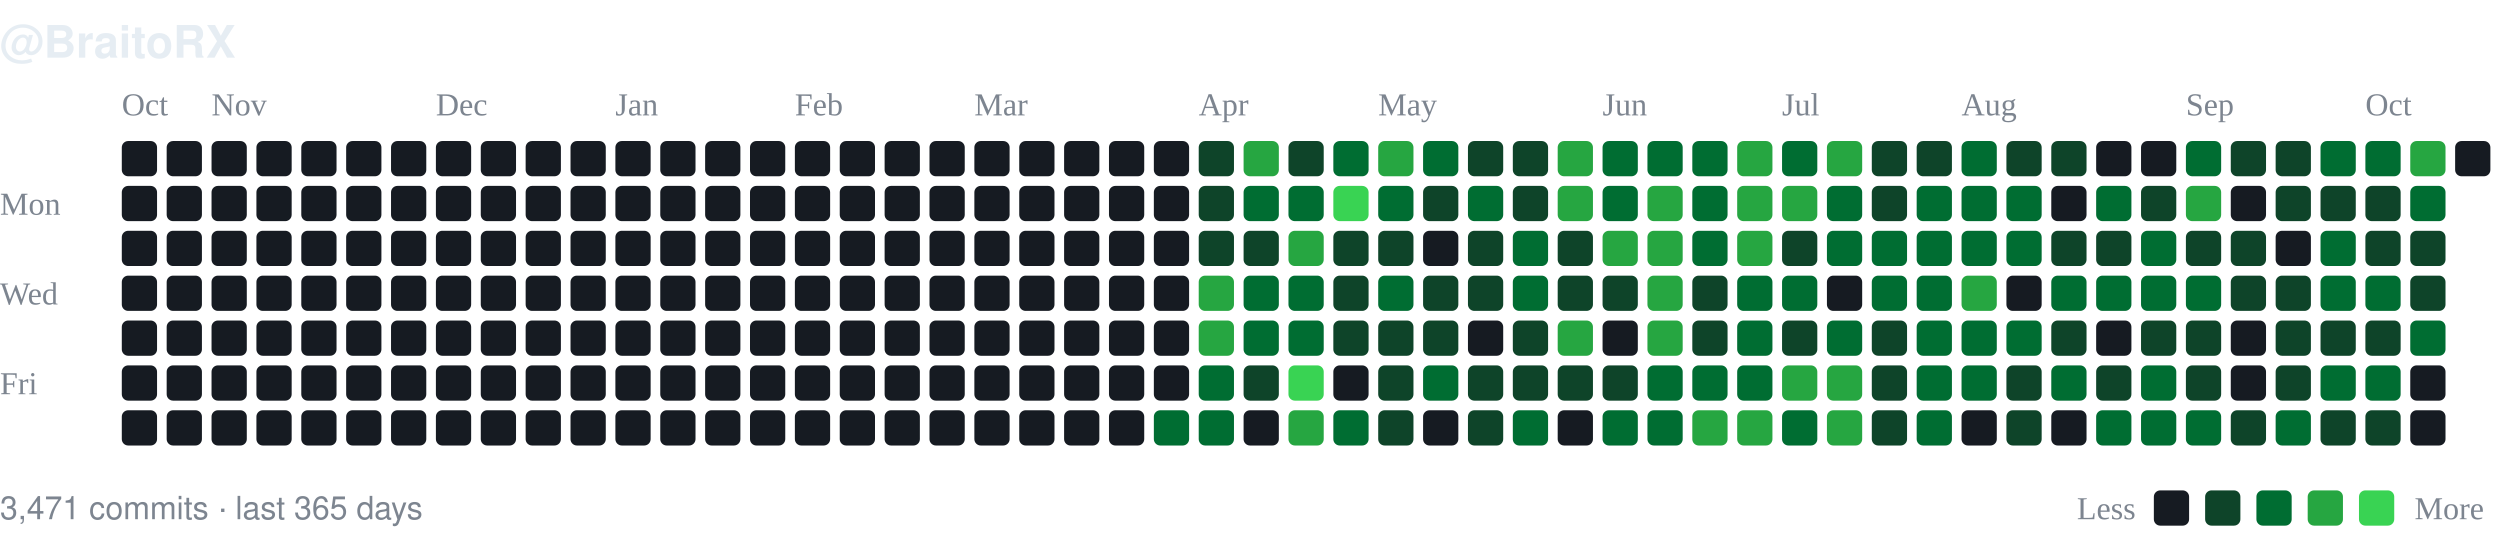
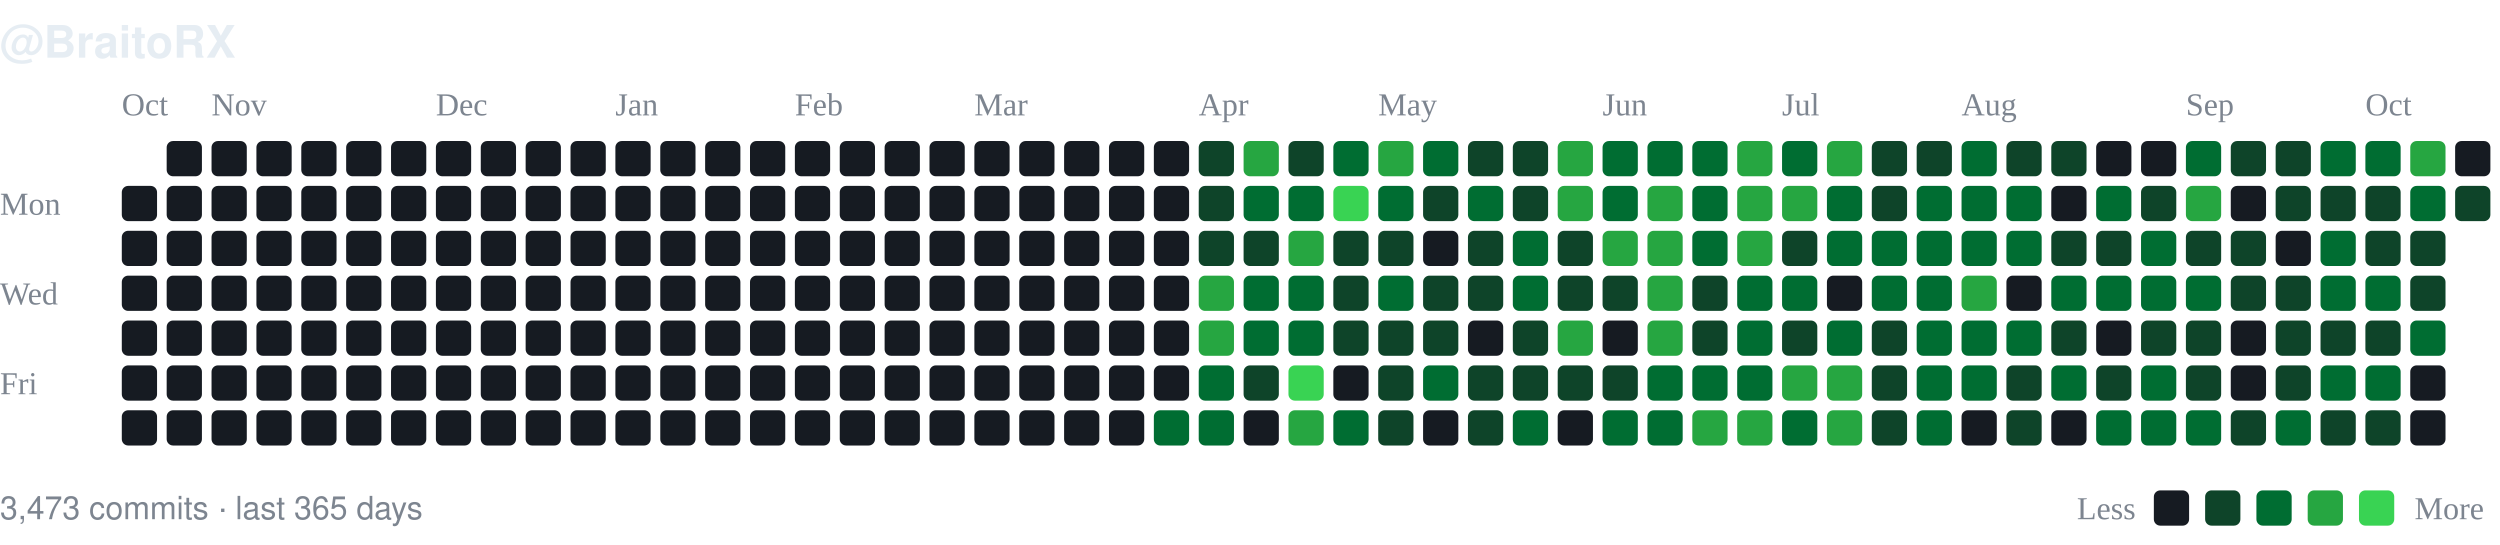
<svg xmlns="http://www.w3.org/2000/svg" width="780" height="170" viewBox="0 0 780 170" role="img">
  <text x="0" y="18" font-size="14" font-weight="600" fill="#e6edf3" font-family="ui-sans-serif,-apple-system,Segoe UI,Helvetica,Arial,sans-serif">@BraitoRX</text>
  <text x="0" y="67" font-size="10" fill="#7d8590">Mon</text>
  <text x="0" y="95" font-size="10" fill="#7d8590">Wed</text>
  <text x="0" y="123" font-size="10" fill="#7d8590">Fri</text>
  <text x="38" y="36" font-size="10" fill="#7d8590">Oct</text>
-   <rect x="38" y="44" width="11" height="11" rx="2" fill="#161b22" />
  <rect x="38" y="58" width="11" height="11" rx="2" fill="#161b22" />
  <rect x="38" y="72" width="11" height="11" rx="2" fill="#161b22" />
  <rect x="38" y="86" width="11" height="11" rx="2" fill="#161b22" />
  <rect x="38" y="100" width="11" height="11" rx="2" fill="#161b22" />
  <rect x="38" y="114" width="11" height="11" rx="2" fill="#161b22" />
  <rect x="38" y="128" width="11" height="11" rx="2" fill="#161b22" />
  <rect x="52" y="44" width="11" height="11" rx="2" fill="#161b22" />
  <rect x="52" y="58" width="11" height="11" rx="2" fill="#161b22" />
  <rect x="52" y="72" width="11" height="11" rx="2" fill="#161b22" />
  <rect x="52" y="86" width="11" height="11" rx="2" fill="#161b22" />
  <rect x="52" y="100" width="11" height="11" rx="2" fill="#161b22" />
  <rect x="52" y="114" width="11" height="11" rx="2" fill="#161b22" />
  <rect x="52" y="128" width="11" height="11" rx="2" fill="#161b22" />
  <text x="66" y="36" font-size="10" fill="#7d8590">Nov</text>
  <rect x="66" y="44" width="11" height="11" rx="2" fill="#161b22" />
  <rect x="66" y="58" width="11" height="11" rx="2" fill="#161b22" />
  <rect x="66" y="72" width="11" height="11" rx="2" fill="#161b22" />
  <rect x="66" y="86" width="11" height="11" rx="2" fill="#161b22" />
  <rect x="66" y="100" width="11" height="11" rx="2" fill="#161b22" />
  <rect x="66" y="114" width="11" height="11" rx="2" fill="#161b22" />
  <rect x="66" y="128" width="11" height="11" rx="2" fill="#161b22" />
  <rect x="80" y="44" width="11" height="11" rx="2" fill="#161b22" />
  <rect x="80" y="58" width="11" height="11" rx="2" fill="#161b22" />
  <rect x="80" y="72" width="11" height="11" rx="2" fill="#161b22" />
  <rect x="80" y="86" width="11" height="11" rx="2" fill="#161b22" />
  <rect x="80" y="100" width="11" height="11" rx="2" fill="#161b22" />
  <rect x="80" y="114" width="11" height="11" rx="2" fill="#161b22" />
  <rect x="80" y="128" width="11" height="11" rx="2" fill="#161b22" />
  <rect x="94" y="44" width="11" height="11" rx="2" fill="#161b22" />
  <rect x="94" y="58" width="11" height="11" rx="2" fill="#161b22" />
  <rect x="94" y="72" width="11" height="11" rx="2" fill="#161b22" />
  <rect x="94" y="86" width="11" height="11" rx="2" fill="#161b22" />
  <rect x="94" y="100" width="11" height="11" rx="2" fill="#161b22" />
  <rect x="94" y="114" width="11" height="11" rx="2" fill="#161b22" />
  <rect x="94" y="128" width="11" height="11" rx="2" fill="#161b22" />
  <rect x="108" y="44" width="11" height="11" rx="2" fill="#161b22" />
  <rect x="108" y="58" width="11" height="11" rx="2" fill="#161b22" />
  <rect x="108" y="72" width="11" height="11" rx="2" fill="#161b22" />
  <rect x="108" y="86" width="11" height="11" rx="2" fill="#161b22" />
  <rect x="108" y="100" width="11" height="11" rx="2" fill="#161b22" />
  <rect x="108" y="114" width="11" height="11" rx="2" fill="#161b22" />
  <rect x="108" y="128" width="11" height="11" rx="2" fill="#161b22" />
  <rect x="122" y="44" width="11" height="11" rx="2" fill="#161b22" />
  <rect x="122" y="58" width="11" height="11" rx="2" fill="#161b22" />
  <rect x="122" y="72" width="11" height="11" rx="2" fill="#161b22" />
  <rect x="122" y="86" width="11" height="11" rx="2" fill="#161b22" />
  <rect x="122" y="100" width="11" height="11" rx="2" fill="#161b22" />
  <rect x="122" y="114" width="11" height="11" rx="2" fill="#161b22" />
  <rect x="122" y="128" width="11" height="11" rx="2" fill="#161b22" />
  <text x="136" y="36" font-size="10" fill="#7d8590">Dec</text>
  <rect x="136" y="44" width="11" height="11" rx="2" fill="#161b22" />
  <rect x="136" y="58" width="11" height="11" rx="2" fill="#161b22" />
  <rect x="136" y="72" width="11" height="11" rx="2" fill="#161b22" />
  <rect x="136" y="86" width="11" height="11" rx="2" fill="#161b22" />
  <rect x="136" y="100" width="11" height="11" rx="2" fill="#161b22" />
  <rect x="136" y="114" width="11" height="11" rx="2" fill="#161b22" />
  <rect x="136" y="128" width="11" height="11" rx="2" fill="#161b22" />
  <rect x="150" y="44" width="11" height="11" rx="2" fill="#161b22" />
  <rect x="150" y="58" width="11" height="11" rx="2" fill="#161b22" />
  <rect x="150" y="72" width="11" height="11" rx="2" fill="#161b22" />
  <rect x="150" y="86" width="11" height="11" rx="2" fill="#161b22" />
  <rect x="150" y="100" width="11" height="11" rx="2" fill="#161b22" />
  <rect x="150" y="114" width="11" height="11" rx="2" fill="#161b22" />
  <rect x="150" y="128" width="11" height="11" rx="2" fill="#161b22" />
  <rect x="164" y="44" width="11" height="11" rx="2" fill="#161b22" />
  <rect x="164" y="58" width="11" height="11" rx="2" fill="#161b22" />
  <rect x="164" y="72" width="11" height="11" rx="2" fill="#161b22" />
  <rect x="164" y="86" width="11" height="11" rx="2" fill="#161b22" />
  <rect x="164" y="100" width="11" height="11" rx="2" fill="#161b22" />
  <rect x="164" y="114" width="11" height="11" rx="2" fill="#161b22" />
  <rect x="164" y="128" width="11" height="11" rx="2" fill="#161b22" />
  <rect x="178" y="44" width="11" height="11" rx="2" fill="#161b22" />
  <rect x="178" y="58" width="11" height="11" rx="2" fill="#161b22" />
  <rect x="178" y="72" width="11" height="11" rx="2" fill="#161b22" />
  <rect x="178" y="86" width="11" height="11" rx="2" fill="#161b22" />
  <rect x="178" y="100" width="11" height="11" rx="2" fill="#161b22" />
  <rect x="178" y="114" width="11" height="11" rx="2" fill="#161b22" />
  <rect x="178" y="128" width="11" height="11" rx="2" fill="#161b22" />
  <text x="192" y="36" font-size="10" fill="#7d8590">Jan</text>
  <rect x="192" y="44" width="11" height="11" rx="2" fill="#161b22" />
  <rect x="192" y="58" width="11" height="11" rx="2" fill="#161b22" />
  <rect x="192" y="72" width="11" height="11" rx="2" fill="#161b22" />
  <rect x="192" y="86" width="11" height="11" rx="2" fill="#161b22" />
  <rect x="192" y="100" width="11" height="11" rx="2" fill="#161b22" />
  <rect x="192" y="114" width="11" height="11" rx="2" fill="#161b22" />
  <rect x="192" y="128" width="11" height="11" rx="2" fill="#161b22" />
  <rect x="206" y="44" width="11" height="11" rx="2" fill="#161b22" />
  <rect x="206" y="58" width="11" height="11" rx="2" fill="#161b22" />
  <rect x="206" y="72" width="11" height="11" rx="2" fill="#161b22" />
  <rect x="206" y="86" width="11" height="11" rx="2" fill="#161b22" />
  <rect x="206" y="100" width="11" height="11" rx="2" fill="#161b22" />
  <rect x="206" y="114" width="11" height="11" rx="2" fill="#161b22" />
  <rect x="206" y="128" width="11" height="11" rx="2" fill="#161b22" />
  <rect x="220" y="44" width="11" height="11" rx="2" fill="#161b22" />
  <rect x="220" y="58" width="11" height="11" rx="2" fill="#161b22" />
  <rect x="220" y="72" width="11" height="11" rx="2" fill="#161b22" />
  <rect x="220" y="86" width="11" height="11" rx="2" fill="#161b22" />
  <rect x="220" y="100" width="11" height="11" rx="2" fill="#161b22" />
  <rect x="220" y="114" width="11" height="11" rx="2" fill="#161b22" />
  <rect x="220" y="128" width="11" height="11" rx="2" fill="#161b22" />
  <rect x="234" y="44" width="11" height="11" rx="2" fill="#161b22" />
  <rect x="234" y="58" width="11" height="11" rx="2" fill="#161b22" />
  <rect x="234" y="72" width="11" height="11" rx="2" fill="#161b22" />
  <rect x="234" y="86" width="11" height="11" rx="2" fill="#161b22" />
  <rect x="234" y="100" width="11" height="11" rx="2" fill="#161b22" />
  <rect x="234" y="114" width="11" height="11" rx="2" fill="#161b22" />
  <rect x="234" y="128" width="11" height="11" rx="2" fill="#161b22" />
  <text x="248" y="36" font-size="10" fill="#7d8590">Feb</text>
  <rect x="248" y="44" width="11" height="11" rx="2" fill="#161b22" />
  <rect x="248" y="58" width="11" height="11" rx="2" fill="#161b22" />
  <rect x="248" y="72" width="11" height="11" rx="2" fill="#161b22" />
  <rect x="248" y="86" width="11" height="11" rx="2" fill="#161b22" />
  <rect x="248" y="100" width="11" height="11" rx="2" fill="#161b22" />
  <rect x="248" y="114" width="11" height="11" rx="2" fill="#161b22" />
  <rect x="248" y="128" width="11" height="11" rx="2" fill="#161b22" />
  <rect x="262" y="44" width="11" height="11" rx="2" fill="#161b22" />
  <rect x="262" y="58" width="11" height="11" rx="2" fill="#161b22" />
  <rect x="262" y="72" width="11" height="11" rx="2" fill="#161b22" />
  <rect x="262" y="86" width="11" height="11" rx="2" fill="#161b22" />
  <rect x="262" y="100" width="11" height="11" rx="2" fill="#161b22" />
  <rect x="262" y="114" width="11" height="11" rx="2" fill="#161b22" />
  <rect x="262" y="128" width="11" height="11" rx="2" fill="#161b22" />
  <rect x="276" y="44" width="11" height="11" rx="2" fill="#161b22" />
  <rect x="276" y="58" width="11" height="11" rx="2" fill="#161b22" />
  <rect x="276" y="72" width="11" height="11" rx="2" fill="#161b22" />
  <rect x="276" y="86" width="11" height="11" rx="2" fill="#161b22" />
  <rect x="276" y="100" width="11" height="11" rx="2" fill="#161b22" />
  <rect x="276" y="114" width="11" height="11" rx="2" fill="#161b22" />
  <rect x="276" y="128" width="11" height="11" rx="2" fill="#161b22" />
  <rect x="290" y="44" width="11" height="11" rx="2" fill="#161b22" />
  <rect x="290" y="58" width="11" height="11" rx="2" fill="#161b22" />
  <rect x="290" y="72" width="11" height="11" rx="2" fill="#161b22" />
  <rect x="290" y="86" width="11" height="11" rx="2" fill="#161b22" />
  <rect x="290" y="100" width="11" height="11" rx="2" fill="#161b22" />
  <rect x="290" y="114" width="11" height="11" rx="2" fill="#161b22" />
  <rect x="290" y="128" width="11" height="11" rx="2" fill="#161b22" />
  <text x="304" y="36" font-size="10" fill="#7d8590">Mar</text>
  <rect x="304" y="44" width="11" height="11" rx="2" fill="#161b22" />
  <rect x="304" y="58" width="11" height="11" rx="2" fill="#161b22" />
  <rect x="304" y="72" width="11" height="11" rx="2" fill="#161b22" />
  <rect x="304" y="86" width="11" height="11" rx="2" fill="#161b22" />
  <rect x="304" y="100" width="11" height="11" rx="2" fill="#161b22" />
  <rect x="304" y="114" width="11" height="11" rx="2" fill="#161b22" />
  <rect x="304" y="128" width="11" height="11" rx="2" fill="#161b22" />
  <rect x="318" y="44" width="11" height="11" rx="2" fill="#161b22" />
  <rect x="318" y="58" width="11" height="11" rx="2" fill="#161b22" />
  <rect x="318" y="72" width="11" height="11" rx="2" fill="#161b22" />
  <rect x="318" y="86" width="11" height="11" rx="2" fill="#161b22" />
  <rect x="318" y="100" width="11" height="11" rx="2" fill="#161b22" />
  <rect x="318" y="114" width="11" height="11" rx="2" fill="#161b22" />
  <rect x="318" y="128" width="11" height="11" rx="2" fill="#161b22" />
  <rect x="332" y="44" width="11" height="11" rx="2" fill="#161b22" />
  <rect x="332" y="58" width="11" height="11" rx="2" fill="#161b22" />
  <rect x="332" y="72" width="11" height="11" rx="2" fill="#161b22" />
  <rect x="332" y="86" width="11" height="11" rx="2" fill="#161b22" />
  <rect x="332" y="100" width="11" height="11" rx="2" fill="#161b22" />
  <rect x="332" y="114" width="11" height="11" rx="2" fill="#161b22" />
  <rect x="332" y="128" width="11" height="11" rx="2" fill="#161b22" />
  <rect x="346" y="44" width="11" height="11" rx="2" fill="#161b22" />
  <rect x="346" y="58" width="11" height="11" rx="2" fill="#161b22" />
  <rect x="346" y="72" width="11" height="11" rx="2" fill="#161b22" />
  <rect x="346" y="86" width="11" height="11" rx="2" fill="#161b22" />
  <rect x="346" y="100" width="11" height="11" rx="2" fill="#161b22" />
  <rect x="346" y="114" width="11" height="11" rx="2" fill="#161b22" />
  <rect x="346" y="128" width="11" height="11" rx="2" fill="#161b22" />
  <rect x="360" y="44" width="11" height="11" rx="2" fill="#161b22" />
  <rect x="360" y="58" width="11" height="11" rx="2" fill="#161b22" />
  <rect x="360" y="72" width="11" height="11" rx="2" fill="#161b22" />
  <rect x="360" y="86" width="11" height="11" rx="2" fill="#161b22" />
  <rect x="360" y="100" width="11" height="11" rx="2" fill="#161b22" />
  <rect x="360" y="114" width="11" height="11" rx="2" fill="#161b22" />
  <rect x="360" y="128" width="11" height="11" rx="2" fill="#006d32" />
  <text x="374" y="36" font-size="10" fill="#7d8590">Apr</text>
  <rect x="374" y="44" width="11" height="11" rx="2" fill="#0e4429" />
  <rect x="374" y="58" width="11" height="11" rx="2" fill="#0e4429" />
  <rect x="374" y="72" width="11" height="11" rx="2" fill="#0e4429" />
  <rect x="374" y="86" width="11" height="11" rx="2" fill="#26a641" />
  <rect x="374" y="100" width="11" height="11" rx="2" fill="#26a641" />
  <rect x="374" y="114" width="11" height="11" rx="2" fill="#006d32" />
  <rect x="374" y="128" width="11" height="11" rx="2" fill="#006d32" />
  <rect x="388" y="44" width="11" height="11" rx="2" fill="#26a641" />
  <rect x="388" y="58" width="11" height="11" rx="2" fill="#006d32" />
  <rect x="388" y="72" width="11" height="11" rx="2" fill="#0e4429" />
  <rect x="388" y="86" width="11" height="11" rx="2" fill="#006d32" />
  <rect x="388" y="100" width="11" height="11" rx="2" fill="#006d32" />
  <rect x="388" y="114" width="11" height="11" rx="2" fill="#0e4429" />
  <rect x="388" y="128" width="11" height="11" rx="2" fill="#161b22" />
  <rect x="402" y="44" width="11" height="11" rx="2" fill="#0e4429" />
  <rect x="402" y="58" width="11" height="11" rx="2" fill="#006d32" />
  <rect x="402" y="72" width="11" height="11" rx="2" fill="#26a641" />
  <rect x="402" y="86" width="11" height="11" rx="2" fill="#006d32" />
  <rect x="402" y="100" width="11" height="11" rx="2" fill="#006d32" />
  <rect x="402" y="114" width="11" height="11" rx="2" fill="#39d353" />
  <rect x="402" y="128" width="11" height="11" rx="2" fill="#26a641" />
  <rect x="416" y="44" width="11" height="11" rx="2" fill="#006d32" />
  <rect x="416" y="58" width="11" height="11" rx="2" fill="#39d353" />
  <rect x="416" y="72" width="11" height="11" rx="2" fill="#0e4429" />
  <rect x="416" y="86" width="11" height="11" rx="2" fill="#0e4429" />
  <rect x="416" y="100" width="11" height="11" rx="2" fill="#0e4429" />
  <rect x="416" y="114" width="11" height="11" rx="2" fill="#161b22" />
  <rect x="416" y="128" width="11" height="11" rx="2" fill="#006d32" />
  <text x="430" y="36" font-size="10" fill="#7d8590">May</text>
  <rect x="430" y="44" width="11" height="11" rx="2" fill="#26a641" />
  <rect x="430" y="58" width="11" height="11" rx="2" fill="#006d32" />
  <rect x="430" y="72" width="11" height="11" rx="2" fill="#0e4429" />
  <rect x="430" y="86" width="11" height="11" rx="2" fill="#006d32" />
  <rect x="430" y="100" width="11" height="11" rx="2" fill="#0e4429" />
  <rect x="430" y="114" width="11" height="11" rx="2" fill="#0e4429" />
  <rect x="430" y="128" width="11" height="11" rx="2" fill="#0e4429" />
  <rect x="444" y="44" width="11" height="11" rx="2" fill="#006d32" />
  <rect x="444" y="58" width="11" height="11" rx="2" fill="#0e4429" />
  <rect x="444" y="72" width="11" height="11" rx="2" fill="#161b22" />
  <rect x="444" y="86" width="11" height="11" rx="2" fill="#0e4429" />
  <rect x="444" y="100" width="11" height="11" rx="2" fill="#0e4429" />
  <rect x="444" y="114" width="11" height="11" rx="2" fill="#006d32" />
  <rect x="444" y="128" width="11" height="11" rx="2" fill="#161b22" />
  <rect x="458" y="44" width="11" height="11" rx="2" fill="#0e4429" />
  <rect x="458" y="58" width="11" height="11" rx="2" fill="#006d32" />
  <rect x="458" y="72" width="11" height="11" rx="2" fill="#0e4429" />
  <rect x="458" y="86" width="11" height="11" rx="2" fill="#0e4429" />
  <rect x="458" y="100" width="11" height="11" rx="2" fill="#161b22" />
  <rect x="458" y="114" width="11" height="11" rx="2" fill="#0e4429" />
  <rect x="458" y="128" width="11" height="11" rx="2" fill="#0e4429" />
  <rect x="472" y="44" width="11" height="11" rx="2" fill="#0e4429" />
  <rect x="472" y="58" width="11" height="11" rx="2" fill="#0e4429" />
  <rect x="472" y="72" width="11" height="11" rx="2" fill="#006d32" />
  <rect x="472" y="86" width="11" height="11" rx="2" fill="#006d32" />
  <rect x="472" y="100" width="11" height="11" rx="2" fill="#0e4429" />
  <rect x="472" y="114" width="11" height="11" rx="2" fill="#0e4429" />
  <rect x="472" y="128" width="11" height="11" rx="2" fill="#006d32" />
  <rect x="486" y="44" width="11" height="11" rx="2" fill="#26a641" />
  <rect x="486" y="58" width="11" height="11" rx="2" fill="#26a641" />
  <rect x="486" y="72" width="11" height="11" rx="2" fill="#0e4429" />
  <rect x="486" y="86" width="11" height="11" rx="2" fill="#0e4429" />
  <rect x="486" y="100" width="11" height="11" rx="2" fill="#26a641" />
  <rect x="486" y="114" width="11" height="11" rx="2" fill="#0e4429" />
  <rect x="486" y="128" width="11" height="11" rx="2" fill="#161b22" />
  <text x="500" y="36" font-size="10" fill="#7d8590">Jun</text>
  <rect x="500" y="44" width="11" height="11" rx="2" fill="#006d32" />
  <rect x="500" y="58" width="11" height="11" rx="2" fill="#006d32" />
  <rect x="500" y="72" width="11" height="11" rx="2" fill="#26a641" />
  <rect x="500" y="86" width="11" height="11" rx="2" fill="#0e4429" />
  <rect x="500" y="100" width="11" height="11" rx="2" fill="#161b22" />
  <rect x="500" y="114" width="11" height="11" rx="2" fill="#0e4429" />
  <rect x="500" y="128" width="11" height="11" rx="2" fill="#006d32" />
  <rect x="514" y="44" width="11" height="11" rx="2" fill="#006d32" />
  <rect x="514" y="58" width="11" height="11" rx="2" fill="#26a641" />
  <rect x="514" y="72" width="11" height="11" rx="2" fill="#26a641" />
  <rect x="514" y="86" width="11" height="11" rx="2" fill="#26a641" />
  <rect x="514" y="100" width="11" height="11" rx="2" fill="#26a641" />
  <rect x="514" y="114" width="11" height="11" rx="2" fill="#006d32" />
  <rect x="514" y="128" width="11" height="11" rx="2" fill="#006d32" />
  <rect x="528" y="44" width="11" height="11" rx="2" fill="#006d32" />
  <rect x="528" y="58" width="11" height="11" rx="2" fill="#006d32" />
  <rect x="528" y="72" width="11" height="11" rx="2" fill="#006d32" />
  <rect x="528" y="86" width="11" height="11" rx="2" fill="#0e4429" />
  <rect x="528" y="100" width="11" height="11" rx="2" fill="#0e4429" />
  <rect x="528" y="114" width="11" height="11" rx="2" fill="#006d32" />
  <rect x="528" y="128" width="11" height="11" rx="2" fill="#26a641" />
  <rect x="542" y="44" width="11" height="11" rx="2" fill="#26a641" />
  <rect x="542" y="58" width="11" height="11" rx="2" fill="#26a641" />
  <rect x="542" y="72" width="11" height="11" rx="2" fill="#26a641" />
  <rect x="542" y="86" width="11" height="11" rx="2" fill="#006d32" />
  <rect x="542" y="100" width="11" height="11" rx="2" fill="#006d32" />
  <rect x="542" y="114" width="11" height="11" rx="2" fill="#006d32" />
  <rect x="542" y="128" width="11" height="11" rx="2" fill="#26a641" />
  <text x="556" y="36" font-size="10" fill="#7d8590">Jul</text>
  <rect x="556" y="44" width="11" height="11" rx="2" fill="#006d32" />
  <rect x="556" y="58" width="11" height="11" rx="2" fill="#26a641" />
  <rect x="556" y="72" width="11" height="11" rx="2" fill="#0e4429" />
  <rect x="556" y="86" width="11" height="11" rx="2" fill="#006d32" />
  <rect x="556" y="100" width="11" height="11" rx="2" fill="#0e4429" />
  <rect x="556" y="114" width="11" height="11" rx="2" fill="#26a641" />
  <rect x="556" y="128" width="11" height="11" rx="2" fill="#006d32" />
  <rect x="570" y="44" width="11" height="11" rx="2" fill="#26a641" />
  <rect x="570" y="58" width="11" height="11" rx="2" fill="#006d32" />
  <rect x="570" y="72" width="11" height="11" rx="2" fill="#006d32" />
  <rect x="570" y="86" width="11" height="11" rx="2" fill="#161b22" />
  <rect x="570" y="100" width="11" height="11" rx="2" fill="#006d32" />
  <rect x="570" y="114" width="11" height="11" rx="2" fill="#26a641" />
  <rect x="570" y="128" width="11" height="11" rx="2" fill="#26a641" />
  <rect x="584" y="44" width="11" height="11" rx="2" fill="#0e4429" />
  <rect x="584" y="58" width="11" height="11" rx="2" fill="#0e4429" />
  <rect x="584" y="72" width="11" height="11" rx="2" fill="#006d32" />
  <rect x="584" y="86" width="11" height="11" rx="2" fill="#006d32" />
  <rect x="584" y="100" width="11" height="11" rx="2" fill="#0e4429" />
  <rect x="584" y="114" width="11" height="11" rx="2" fill="#0e4429" />
  <rect x="584" y="128" width="11" height="11" rx="2" fill="#0e4429" />
  <rect x="598" y="44" width="11" height="11" rx="2" fill="#0e4429" />
  <rect x="598" y="58" width="11" height="11" rx="2" fill="#006d32" />
  <rect x="598" y="72" width="11" height="11" rx="2" fill="#006d32" />
  <rect x="598" y="86" width="11" height="11" rx="2" fill="#006d32" />
  <rect x="598" y="100" width="11" height="11" rx="2" fill="#006d32" />
  <rect x="598" y="114" width="11" height="11" rx="2" fill="#006d32" />
  <rect x="598" y="128" width="11" height="11" rx="2" fill="#006d32" />
  <text x="612" y="36" font-size="10" fill="#7d8590">Aug</text>
  <rect x="612" y="44" width="11" height="11" rx="2" fill="#006d32" />
  <rect x="612" y="58" width="11" height="11" rx="2" fill="#006d32" />
  <rect x="612" y="72" width="11" height="11" rx="2" fill="#006d32" />
  <rect x="612" y="86" width="11" height="11" rx="2" fill="#26a641" />
  <rect x="612" y="100" width="11" height="11" rx="2" fill="#006d32" />
  <rect x="612" y="114" width="11" height="11" rx="2" fill="#006d32" />
  <rect x="612" y="128" width="11" height="11" rx="2" fill="#161b22" />
  <rect x="626" y="44" width="11" height="11" rx="2" fill="#0e4429" />
  <rect x="626" y="58" width="11" height="11" rx="2" fill="#006d32" />
  <rect x="626" y="72" width="11" height="11" rx="2" fill="#006d32" />
  <rect x="626" y="86" width="11" height="11" rx="2" fill="#161b22" />
  <rect x="626" y="100" width="11" height="11" rx="2" fill="#006d32" />
  <rect x="626" y="114" width="11" height="11" rx="2" fill="#0e4429" />
  <rect x="626" y="128" width="11" height="11" rx="2" fill="#0e4429" />
  <rect x="640" y="44" width="11" height="11" rx="2" fill="#0e4429" />
  <rect x="640" y="58" width="11" height="11" rx="2" fill="#161b22" />
  <rect x="640" y="72" width="11" height="11" rx="2" fill="#0e4429" />
  <rect x="640" y="86" width="11" height="11" rx="2" fill="#006d32" />
  <rect x="640" y="100" width="11" height="11" rx="2" fill="#0e4429" />
  <rect x="640" y="114" width="11" height="11" rx="2" fill="#006d32" />
  <rect x="640" y="128" width="11" height="11" rx="2" fill="#161b22" />
  <rect x="654" y="44" width="11" height="11" rx="2" fill="#161b22" />
  <rect x="654" y="58" width="11" height="11" rx="2" fill="#006d32" />
  <rect x="654" y="72" width="11" height="11" rx="2" fill="#0e4429" />
  <rect x="654" y="86" width="11" height="11" rx="2" fill="#006d32" />
  <rect x="654" y="100" width="11" height="11" rx="2" fill="#161b22" />
  <rect x="654" y="114" width="11" height="11" rx="2" fill="#0e4429" />
  <rect x="654" y="128" width="11" height="11" rx="2" fill="#006d32" />
  <rect x="668" y="44" width="11" height="11" rx="2" fill="#161b22" />
  <rect x="668" y="58" width="11" height="11" rx="2" fill="#0e4429" />
  <rect x="668" y="72" width="11" height="11" rx="2" fill="#006d32" />
  <rect x="668" y="86" width="11" height="11" rx="2" fill="#006d32" />
  <rect x="668" y="100" width="11" height="11" rx="2" fill="#0e4429" />
  <rect x="668" y="114" width="11" height="11" rx="2" fill="#006d32" />
  <rect x="668" y="128" width="11" height="11" rx="2" fill="#006d32" />
  <text x="682" y="36" font-size="10" fill="#7d8590">Sep</text>
  <rect x="682" y="44" width="11" height="11" rx="2" fill="#006d32" />
  <rect x="682" y="58" width="11" height="11" rx="2" fill="#26a641" />
  <rect x="682" y="72" width="11" height="11" rx="2" fill="#0e4429" />
  <rect x="682" y="86" width="11" height="11" rx="2" fill="#006d32" />
  <rect x="682" y="100" width="11" height="11" rx="2" fill="#0e4429" />
  <rect x="682" y="114" width="11" height="11" rx="2" fill="#0e4429" />
  <rect x="682" y="128" width="11" height="11" rx="2" fill="#006d32" />
  <rect x="696" y="44" width="11" height="11" rx="2" fill="#0e4429" />
  <rect x="696" y="58" width="11" height="11" rx="2" fill="#161b22" />
  <rect x="696" y="72" width="11" height="11" rx="2" fill="#0e4429" />
  <rect x="696" y="86" width="11" height="11" rx="2" fill="#0e4429" />
  <rect x="696" y="100" width="11" height="11" rx="2" fill="#161b22" />
  <rect x="696" y="114" width="11" height="11" rx="2" fill="#161b22" />
  <rect x="696" y="128" width="11" height="11" rx="2" fill="#0e4429" />
  <rect x="710" y="44" width="11" height="11" rx="2" fill="#0e4429" />
  <rect x="710" y="58" width="11" height="11" rx="2" fill="#0e4429" />
  <rect x="710" y="72" width="11" height="11" rx="2" fill="#161b22" />
  <rect x="710" y="86" width="11" height="11" rx="2" fill="#0e4429" />
  <rect x="710" y="100" width="11" height="11" rx="2" fill="#0e4429" />
  <rect x="710" y="114" width="11" height="11" rx="2" fill="#0e4429" />
  <rect x="710" y="128" width="11" height="11" rx="2" fill="#006d32" />
  <rect x="724" y="44" width="11" height="11" rx="2" fill="#006d32" />
  <rect x="724" y="58" width="11" height="11" rx="2" fill="#0e4429" />
  <rect x="724" y="72" width="11" height="11" rx="2" fill="#006d32" />
  <rect x="724" y="86" width="11" height="11" rx="2" fill="#006d32" />
  <rect x="724" y="100" width="11" height="11" rx="2" fill="#0e4429" />
  <rect x="724" y="114" width="11" height="11" rx="2" fill="#006d32" />
  <rect x="724" y="128" width="11" height="11" rx="2" fill="#0e4429" />
  <text x="738" y="36" font-size="10" fill="#7d8590">Oct</text>
  <rect x="738" y="44" width="11" height="11" rx="2" fill="#006d32" />
  <rect x="738" y="58" width="11" height="11" rx="2" fill="#0e4429" />
  <rect x="738" y="72" width="11" height="11" rx="2" fill="#0e4429" />
  <rect x="738" y="86" width="11" height="11" rx="2" fill="#006d32" />
  <rect x="738" y="100" width="11" height="11" rx="2" fill="#0e4429" />
  <rect x="738" y="114" width="11" height="11" rx="2" fill="#006d32" />
  <rect x="738" y="128" width="11" height="11" rx="2" fill="#0e4429" />
  <rect x="752" y="44" width="11" height="11" rx="2" fill="#26a641" />
  <rect x="752" y="58" width="11" height="11" rx="2" fill="#006d32" />
  <rect x="752" y="72" width="11" height="11" rx="2" fill="#0e4429" />
  <rect x="752" y="86" width="11" height="11" rx="2" fill="#0e4429" />
  <rect x="752" y="100" width="11" height="11" rx="2" fill="#006d32" />
  <rect x="752" y="114" width="11" height="11" rx="2" fill="#161b22" />
  <rect x="752" y="128" width="11" height="11" rx="2" fill="#161b22" />
  <rect x="766" y="44" width="11" height="11" rx="2" fill="#161b22" />
+   <rect x="766" y="58" width="11" height="11" rx="2" fill="#0e4429" />
  <text x="648" y="162" font-size="10" fill="#7d8590">Less</text>
  <rect x="672" y="153" width="11" height="11" rx="2" fill="#161b22" />
  <rect x="688" y="153" width="11" height="11" rx="2" fill="#0e4429" />
  <rect x="704" y="153" width="11" height="11" rx="2" fill="#006d32" />
  <rect x="720" y="153" width="11" height="11" rx="2" fill="#26a641" />
  <rect x="736" y="153" width="11" height="11" rx="2" fill="#39d353" />
  <text x="775" y="162" font-size="10" fill="#7d8590" text-anchor="end">More</text>
-   <text x="0" y="162" font-size="10" fill="#7d8590" font-family="ui-sans-serif,-apple-system,Segoe UI,Helvetica,Arial,sans-serif">3,471 commits · last 365 days</text>
+   <text x="0" y="162" font-size="10" fill="#7d8590" font-family="ui-sans-serif,-apple-system,Segoe UI,Helvetica,Arial,sans-serif">3,473 commits · last 365 days</text>
</svg>
